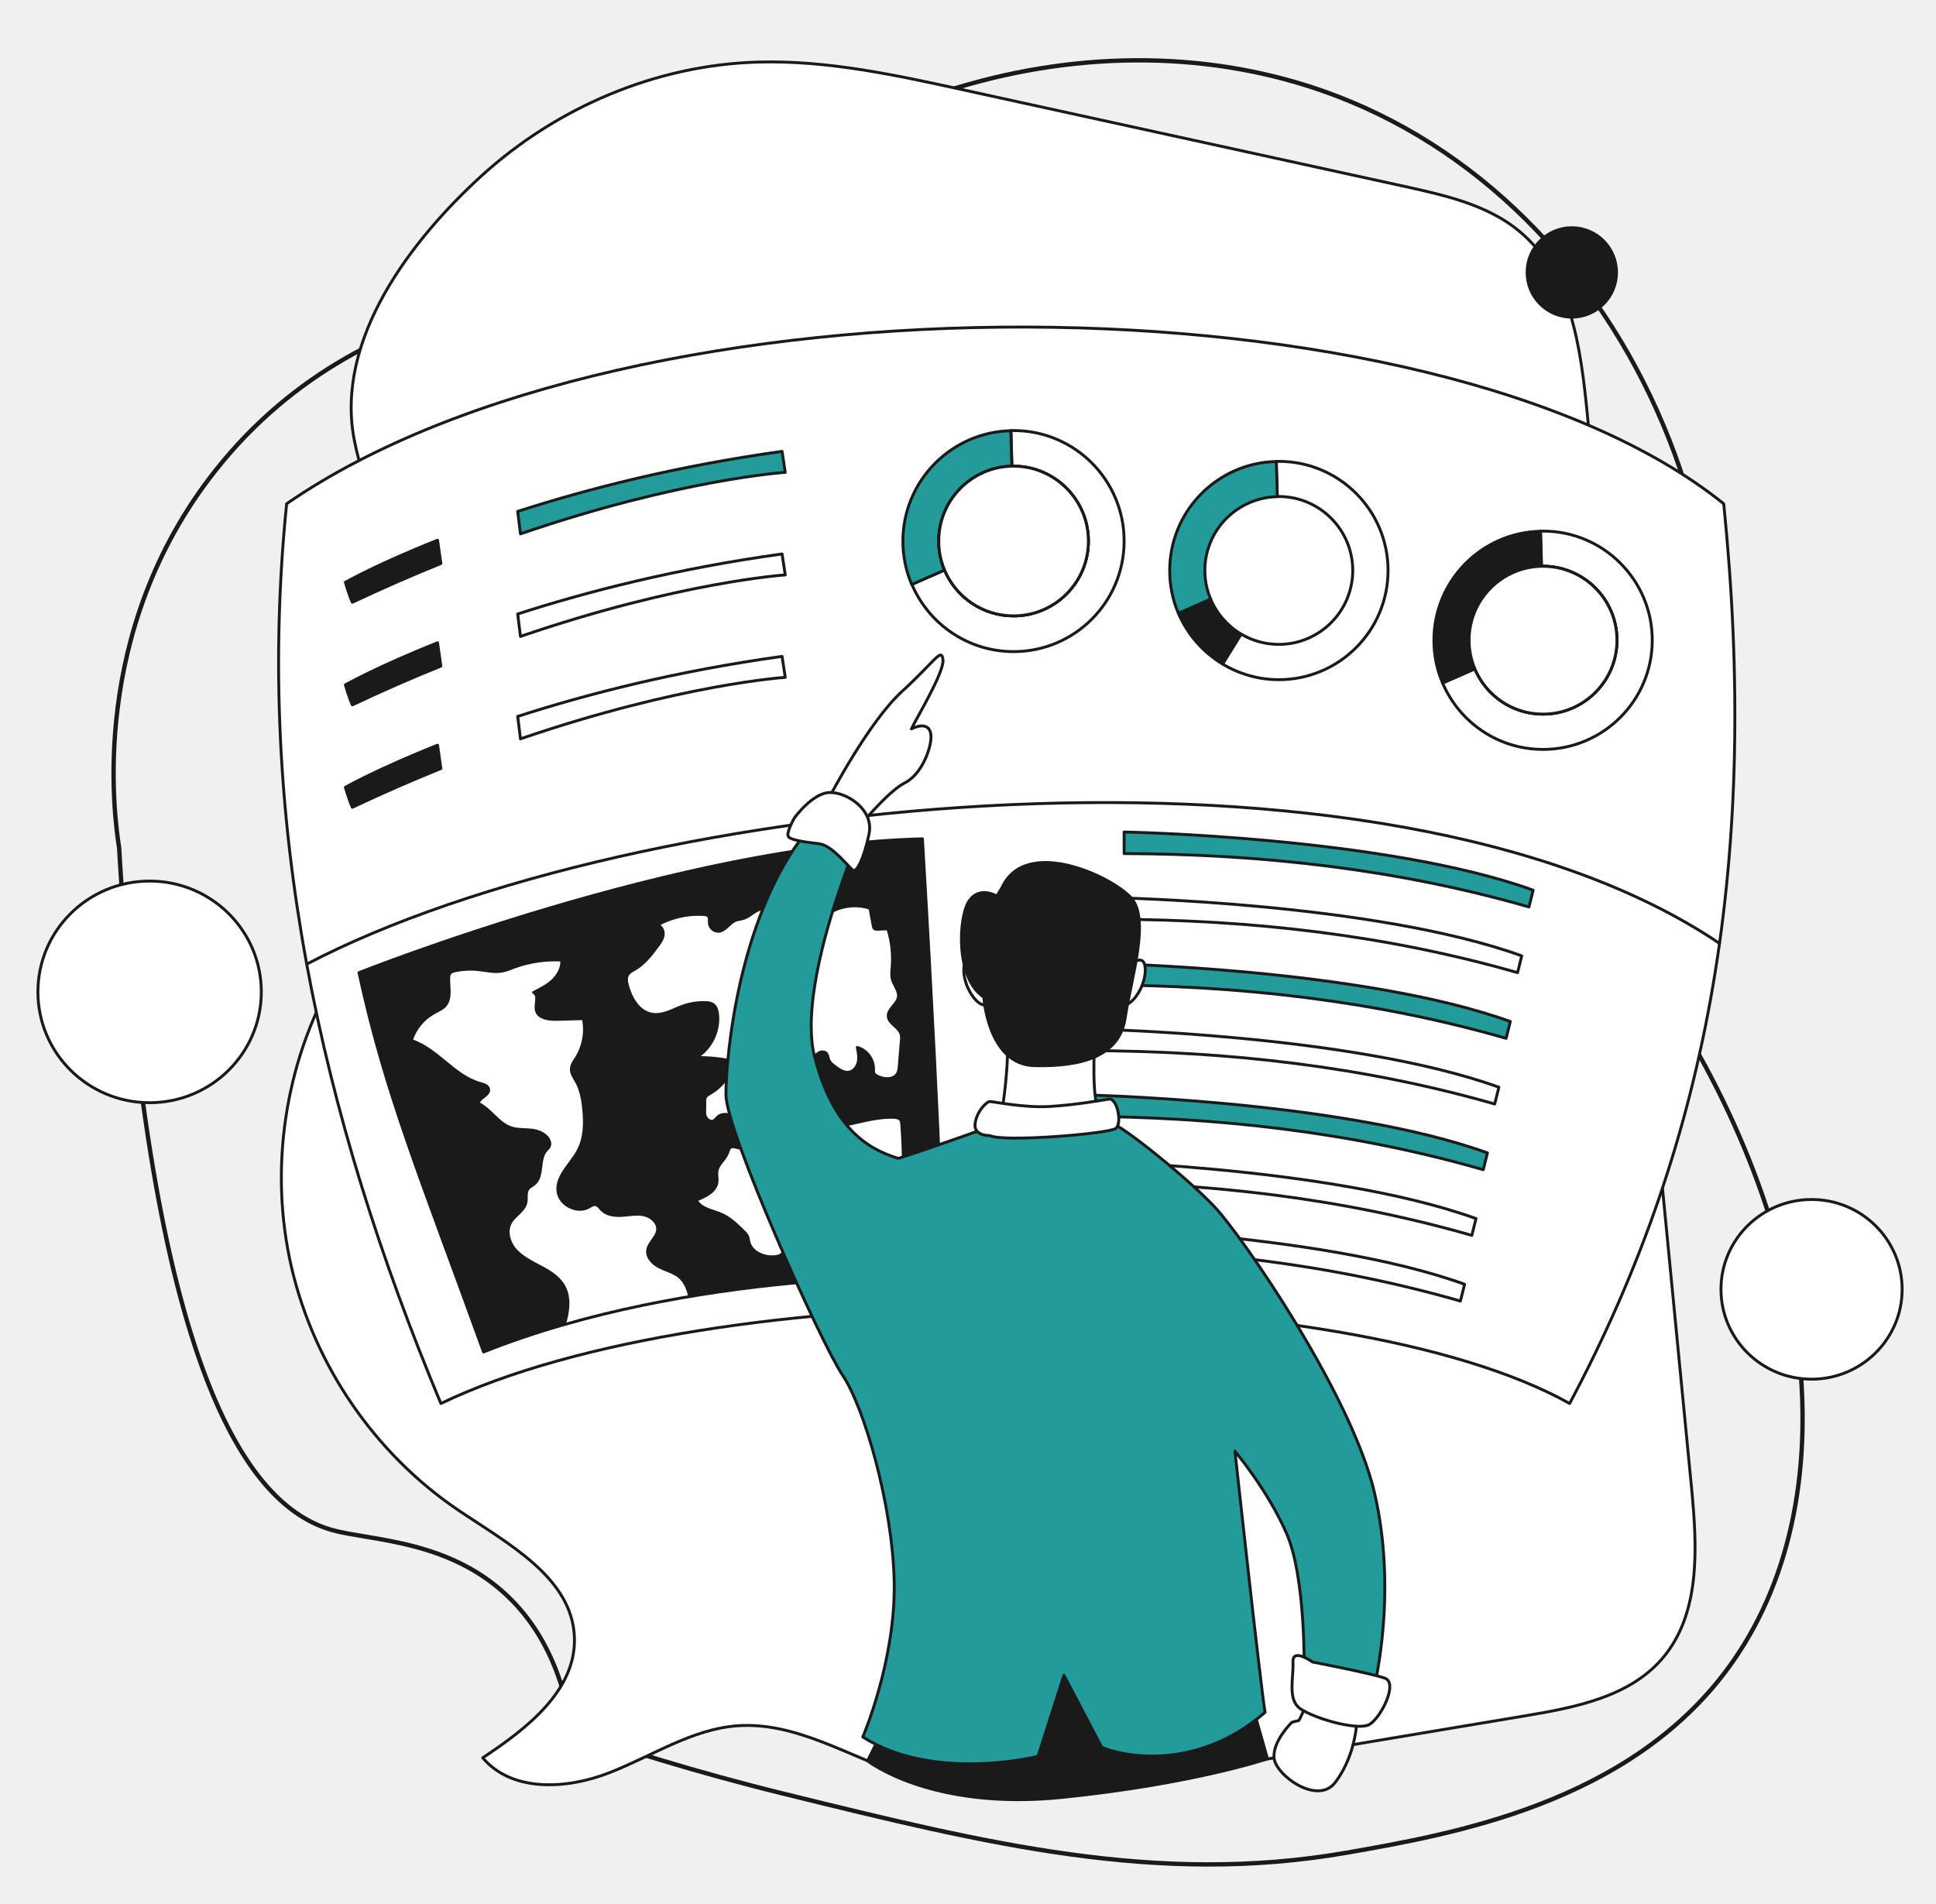
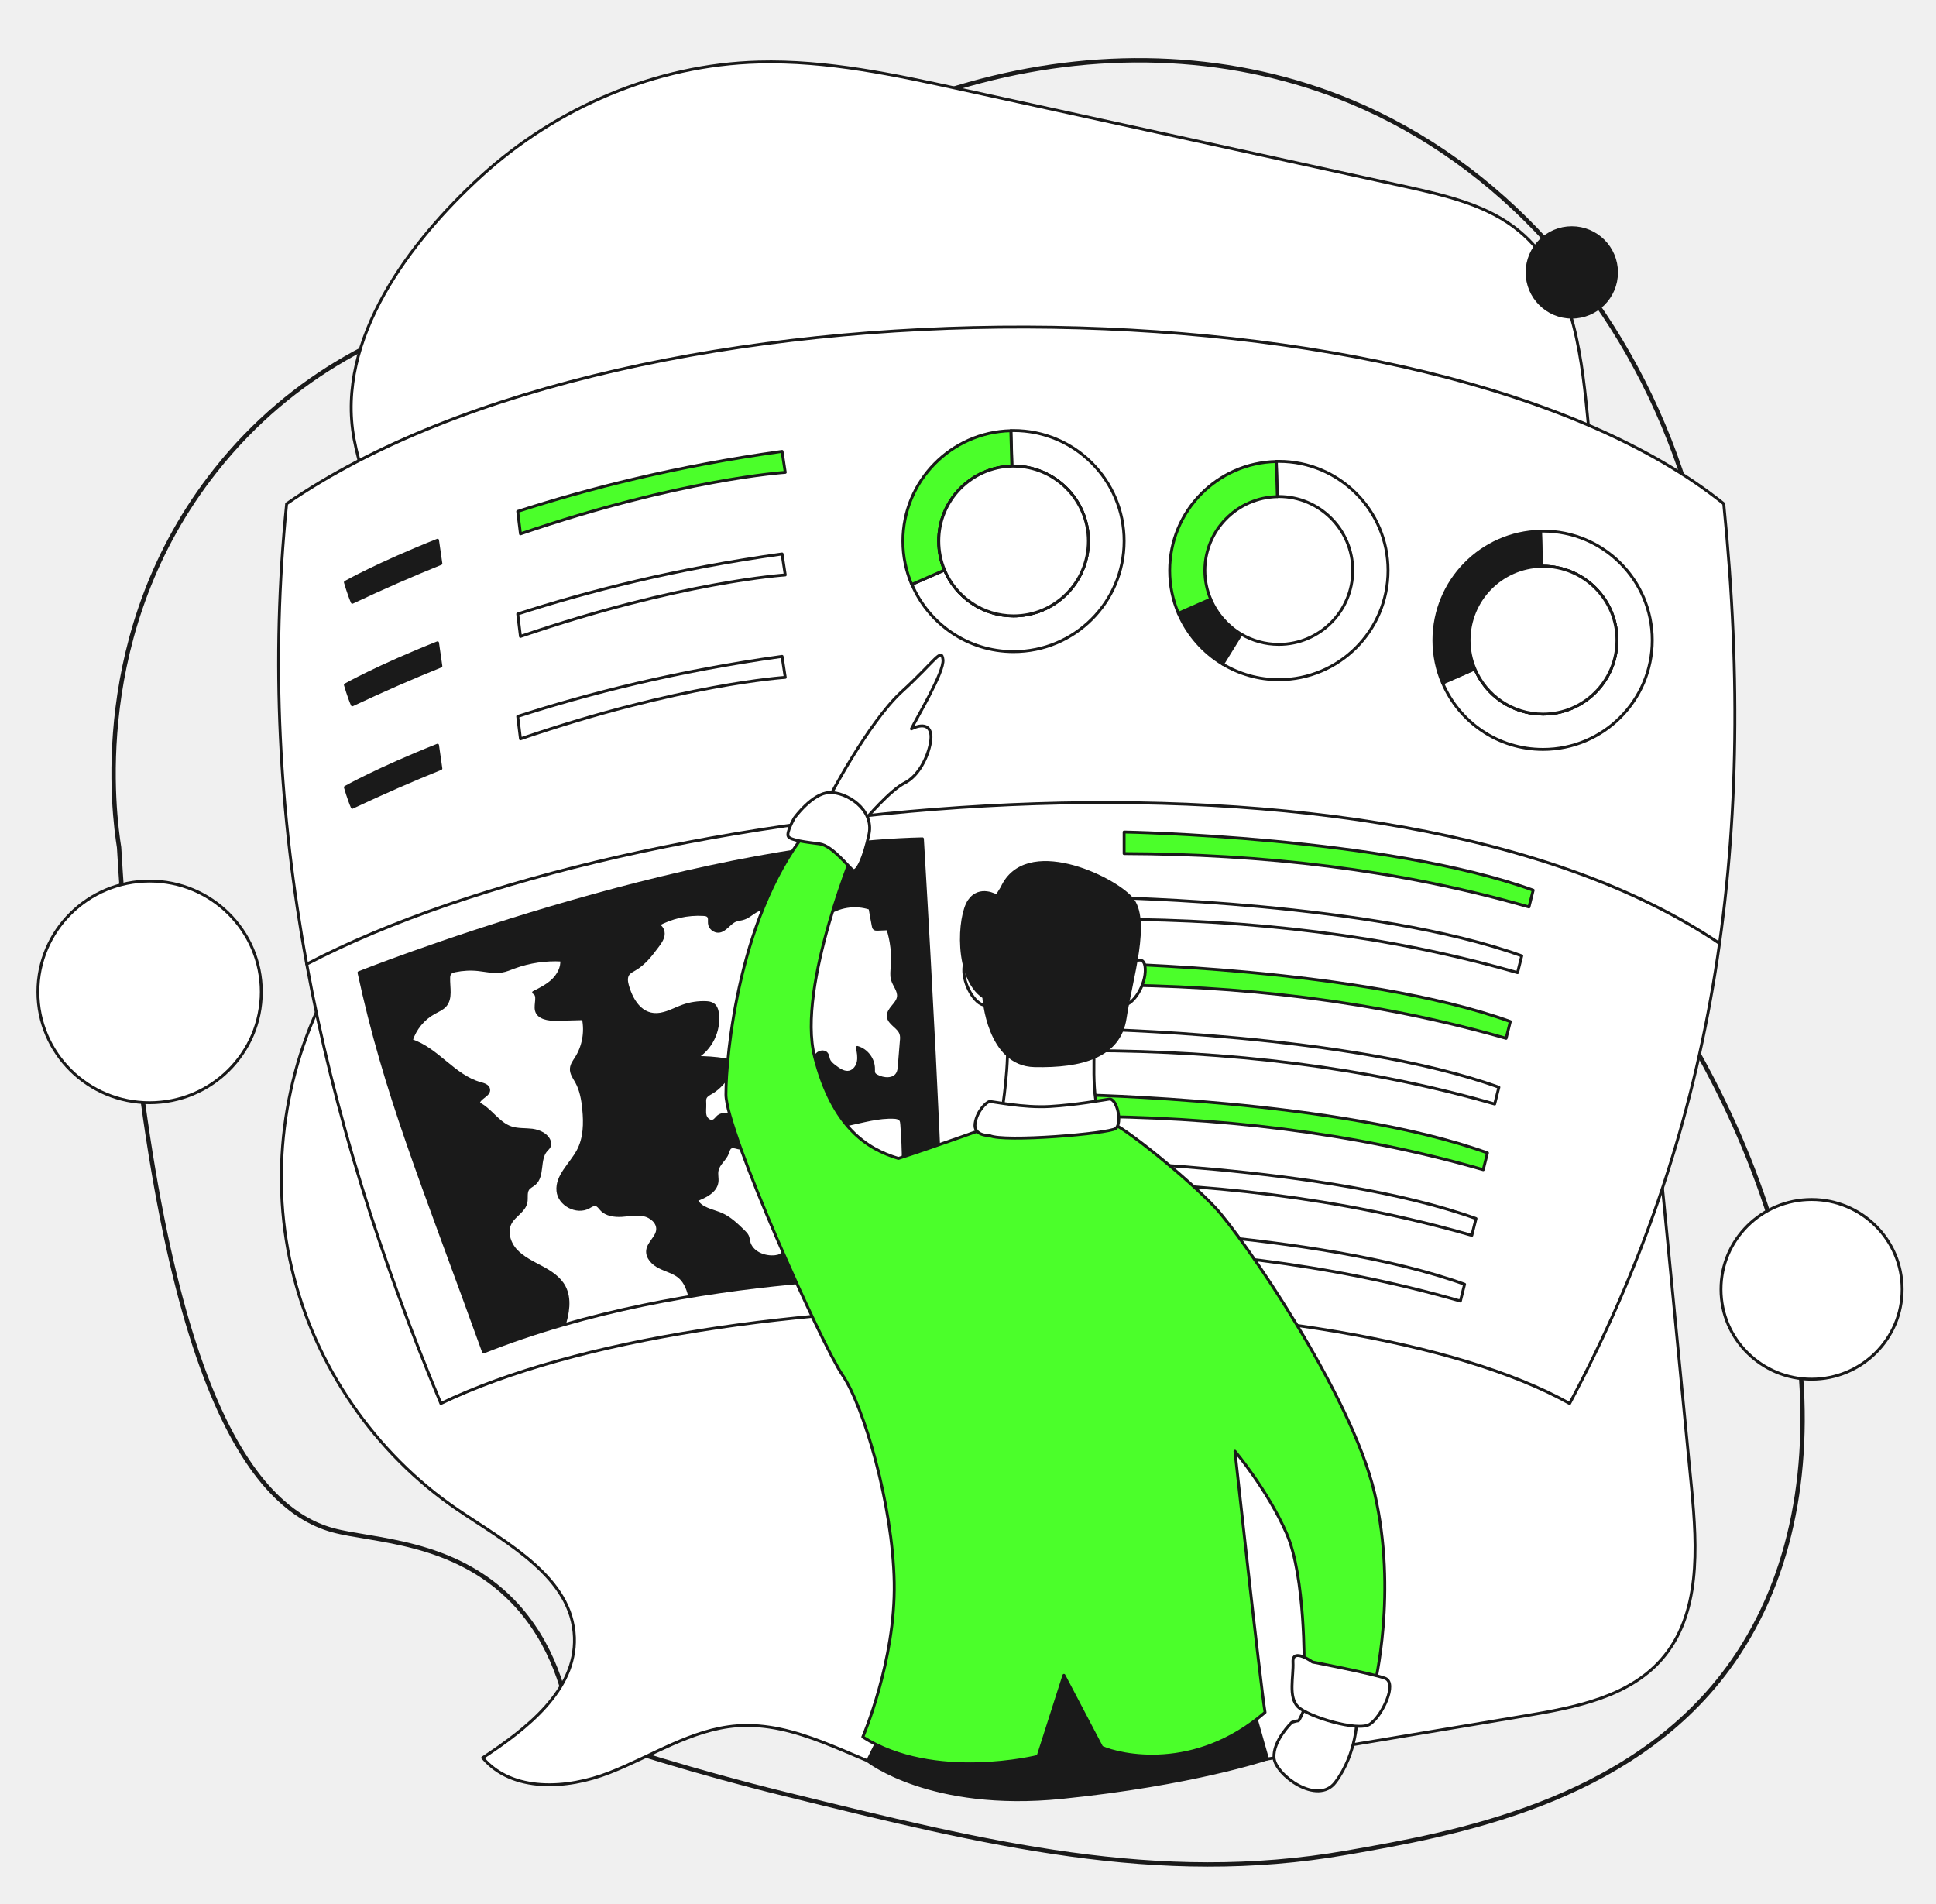
<svg xmlns="http://www.w3.org/2000/svg" xmlns:xlink="http://www.w3.org/1999/xlink" version="1.1" id="Layer_1" x="0px" y="0px" viewBox="0 0 1338 1316" style="enable-background:new 0 0 1338 1316;" xml:space="preserve">
  <style type="text/css">
	.st0{fill:none;stroke:#1A1A1A;stroke-width:3;stroke-linecap:round;stroke-linejoin:round;stroke-miterlimit:10;}
	.st1{fill:#FFFFFF;stroke:#1A1A1A;stroke-width:2;stroke-linecap:round;stroke-linejoin:round;stroke-miterlimit:10;}
- 	.st2{fill:#239b9b;stroke:#1A1A1A;stroke-width:2;stroke-linecap:round;stroke-linejoin:round;stroke-miterlimit:10;}
+ 	.st2{fill:#4bff2a;stroke:#1A1A1A;stroke-width:2;stroke-linecap:round;stroke-linejoin:round;stroke-miterlimit:10;}
	.st3{fill:#1A1A1A;stroke:#1A1A1A;stroke-width:2;stroke-linecap:round;stroke-linejoin:round;stroke-miterlimit:10;}
	
		.st4{clip-path:url(#XMLID_00000036234826005825578260000017795525428138356149_);fill:#FFFFFF;stroke:#1A1A1A;stroke-width:2;stroke-linecap:round;stroke-linejoin:round;stroke-miterlimit:10;}
</style>
  <g>
    <path class="st0" d="M82.3,585.7c21.4,359.8,87.8,455.6,147.7,472c27.4,7.5,83.3,6.6,124.5,49.2c27.8,28.8,37,65.1,40.5,89.8   c34.1,11.7,85,28,147.7,43.4c139.4,34.3,257.1,63.3,388,40.5c72.6-12.7,194.7-33.9,263.5-127.4c84.7-115.1,62.9-304.4-49.2-472   c108.8-250.2-4.9-524.9-211.4-610.9C774.9,4.1,574.3,54.9,441.4,200.6c-14.1-1.1-184.6-11.8-292.4,124.5   C60.9,436.3,78.9,564.1,82.3,585.7z" />
    <path class="st1" d="M244.7,303.4c7.1,37.8,26.2,72.1,42.5,107c16.3,34.9,30.3,72.7,26,111c-6.6,58.3-52.9,102.9-82.1,153.8   c-34.5,60.1-45.3,133.4-29.6,200.9s57.5,128.6,114.9,167.5c34.4,23.3,79.2,46.8,80.6,88.3c1.2,36.5-32.9,63-63.4,83.1   c20.3,24,58.3,21.8,87.6,10.3c29.3-11.4,56.7-30,88.1-32.4c40.9-3.1,77.9,21.7,116.9,34.3c60.8,19.6,126.6,9.2,189.6-1.3   c79.6-13.3,159.2-26.7,238.8-40c34-5.7,70.9-12.9,93.7-38.9c27.2-31,24.7-77.1,20.8-118.1c-13.8-142.3-27.6-284.5-41.4-426.8   c-10.2-105.3-20.4-210.6-30.7-315.9c-4.5-46-11.4-96.9-47-126.4c-21.7-18-50.5-24.6-78.1-30.7C869.5,106.7,767.4,84.4,665.2,62   c-46.5-10.2-93.6-20.4-141.1-19.1c-70.7,1.9-139.6,31.4-191.6,78.9C283.9,166.2,231.8,234.3,244.7,303.4z" />
    <g>
      <path class="st1" d="M1084.8,970.1c-156.9-87.9-592.5-90.3-780.1,0C221.6,771.4,176,565.9,198.1,348.2    c238.9-165,793.4-160.7,993.2,0C1215.7,590.2,1182.6,786.7,1084.8,970.1z" />
      <path class="st2" d="M540.5,312c-72.8,10.1-134.5,25.9-182.7,41.5l1.9,15.5c110.4-37.8,183-42.5,183-42.5S542.7,326.5,540.5,312z" />
      <path class="st3" d="M238.7,402.5c0,0,2.4,8.4,4.8,13.8c21.2-10,41.6-18.9,61.2-26.8l-2.3-16.1    C261.1,389.8,238.7,402.5,238.7,402.5z" />
      <path class="st1" d="M540.5,382.9c-72.8,10.1-134.5,25.9-182.7,41.5l1.9,15.5c110.4-37.8,183-42.5,183-42.5    S542.7,397.4,540.5,382.9z" />
      <path class="st3" d="M238.7,473.4c0,0,2.4,8.4,4.8,13.8c21.2-10,41.6-18.9,61.2-26.8l-2.3-16.1    C261.1,460.7,238.7,473.4,238.7,473.4z" />
      <path class="st1" d="M540.5,453.7c-72.8,10.1-134.5,25.9-182.7,41.5l1.9,15.5c110.4-37.8,183-42.5,183-42.5    S542.7,468.2,540.5,453.7z" />
      <path class="st3" d="M238.7,544.2c0,0,2.4,8.4,4.8,13.8c21.2-10,41.6-18.9,61.2-26.8l-2.3-16.1    C261.1,531.5,238.7,544.2,238.7,544.2z" />
      <path class="st1" d="M212,666.4c226.5-118.6,745.1-170.5,976.4-14.3" />
      <g>
        <path class="st1" d="M776.9,374c0,42.2-34.2,76.4-76.4,76.4c-31.6,0-58.7-19.2-70.3-46.5l22.6-9.9c7.8,18.6,26.2,31.7,47.7,31.7     c28.6,0,51.7-23.2,51.7-51.7s-23.2-51.7-51.7-51.7c-0.4,0-0.7,0-1.1,0l-0.7-24.7c0.6,0,1.2,0,1.8,0     C742.7,297.6,776.9,331.8,776.9,374z" />
        <path class="st2" d="M648.7,374c0,7.1,1.4,13.9,4,20.1l-22.6,9.9c-3.9-9.2-6.1-19.3-6.1-29.9c0-41.6,33.3-75.4,74.6-76.4     l0.7,24.7C671.3,322.9,648.7,345.8,648.7,374z" />
        <path class="st1" d="M752.2,374c0,28.6-23.2,51.7-51.7,51.7c-21.5,0-39.9-13.1-47.7-31.7c-2.6-6.2-4-12.9-4-20.1     c0-28.2,22.6-51.1,50.7-51.7c0.4,0,0.7,0,1.1,0C729,322.3,752.2,345.5,752.2,374z" />
        <path class="st1" d="M752.2,374c0,28.6-23.2,51.7-51.7,51.7c-21.5,0-39.9-13.1-47.7-31.7c-2.6-6.2-4-12.9-4-20.1     c0-28.2,22.6-51.1,50.7-51.7c0.4,0,0.7,0,1.1,0C729,322.3,752.2,345.5,752.2,374z" />
      </g>
      <g>
        <path class="st3" d="M836.7,414.1l-22.3,9.8c6.3,14.7,17.1,27,30.6,35.1l12.8-20.7C848.5,432.8,841,424.3,836.7,414.1z" />
        <path class="st1" d="M883.8,318.9c-0.6,0-1.2,0-1.8,0l0.7,24.3c0.4,0,0.7,0,1.1,0c28.2,0,51.1,22.9,51.1,51.1     s-22.9,51.1-51.1,51.1c-9.5,0-18.4-2.6-26-7.1L845,459c11.3,6.8,24.6,10.8,38.8,10.8c41.7,0,75.5-33.8,75.5-75.5     C959.3,352.7,925.5,318.9,883.8,318.9z" />
        <path class="st2" d="M832.7,394.3c0,7,1.4,13.7,4,19.8l-22.3,9.8c-3.9-9.1-6-19.1-6-29.5c0-41.1,32.8-74.5,73.7-75.4l0.7,24.3     C855,343.9,832.7,366.5,832.7,394.3z" />
      </g>
      <g>
        <path class="st1" d="M1141.9,442.5c0,41.7-33.8,75.5-75.5,75.5c-31.2,0-57.9-18.9-69.4-45.9l22.3-9.8     c7.7,18.4,25.9,31.3,47.1,31.3c28.2,0,51.1-22.9,51.1-51.1s-22.9-51.1-51.1-51.1c-0.4,0-0.7,0-1.1,0l-0.7-24.3c0.6,0,1.2,0,1.8,0     C1108.1,367.1,1141.9,400.9,1141.9,442.5z" />
        <path class="st3" d="M1015.3,442.5c0,7,1.4,13.7,4,19.8l-22.3,9.8c-3.9-9.1-6-19.1-6-29.5c0-41.1,32.8-74.5,73.7-75.4l0.7,24.3     C1037.6,392.1,1015.3,414.7,1015.3,442.5z" />
        <path class="st1" d="M1117.5,442.5c0,28.2-22.9,51.1-51.1,51.1c-21.2,0-39.4-12.9-47.1-31.3c-2.6-6.1-4-12.8-4-19.8     c0-27.8,22.3-50.5,50-51.1c0.4,0,0.7,0,1.1,0C1094.6,391.5,1117.5,414.3,1117.5,442.5z" />
        <path class="st1" d="M1117.5,442.5c0,28.2-22.9,51.1-51.1,51.1c-21.2,0-39.4-12.9-47.1-31.3c-2.6-6.1-4-12.8-4-19.8     c0-27.8,22.3-50.5,50-51.1c0.4,0,0.7,0,1.1,0C1094.6,391.5,1117.5,414.3,1117.5,442.5z" />
      </g>
      <path class="st2" d="M776.9,575.1c0,0,180.6,3.3,282.7,40.2c-2.9,11.6-2.9,11.6-2.9,11.6c-90.9-26.1-184.5-36.6-279.8-36.9V575.1z    " />
      <path class="st1" d="M769,620.5c0,0,180.6,3.3,282.7,40.2c-2.9,11.6-2.9,11.6-2.9,11.6c-90.9-26.1-184.5-36.6-279.8-36.9V620.5z" />
      <path class="st2" d="M761.1,665.9c0,0,180.6,3.3,282.7,40.2c-2.9,11.6-2.9,11.6-2.9,11.6c-90.9-26.1-184.5-36.6-279.8-36.9V665.9z    " />
      <path class="st1" d="M753.2,711.3c0,0,180.6,3.3,282.7,40.2c-2.9,11.6-2.9,11.6-2.9,11.6C942,737,848.4,726.6,753.2,726.2    L753.2,711.3z" />
      <path class="st2" d="M745.3,756.7c0,0,180.6,3.3,282.7,40.2c-2.9,11.6-2.9,11.6-2.9,11.6c-90.9-26.1-184.5-36.6-279.8-36.9    L745.3,756.7z" />
      <path class="st1" d="M737.4,802.1c0,0,180.6,3.3,282.7,40.2c-2.9,11.6-2.9,11.6-2.9,11.6c-90.9-26.1-184.5-36.6-279.8-36.9    L737.4,802.1z" />
      <path class="st1" d="M729.5,847.5c0,0,180.6,3.3,282.7,40.2c-2.9,11.6-2.9,11.6-2.9,11.6c-90.9-26.1-184.5-36.6-279.8-36.9    L729.5,847.5z" />
      <g>
        <defs>
          <path id="XMLID_7_" d="M248.1,672.3c0,0,222.9-88.7,389.4-92.5c14.2,241,14.2,302.6,14.2,302.6s-174.1-5.1-317.5,52.1      C290.8,814.4,266.2,756.1,248.1,672.3z" />
        </defs>
        <use xlink:href="#XMLID_7_" style="overflow:visible;fill:#1A1A1A;" />
        <clipPath id="XMLID_00000102515243624740619990000010625301974970509758_">
          <use xlink:href="#XMLID_7_" style="overflow:visible;" />
        </clipPath>
        <path style="clip-path:url(#XMLID_00000102515243624740619990000010625301974970509758_);fill:#FFFFFF;stroke:#1A1A1A;stroke-width:2;stroke-linecap:round;stroke-linejoin:round;stroke-miterlimit:10;" d="     M389.6,916.9c2.9-9,4.7-19.2,0.3-27.5c-3.3-6.2-9.6-10.2-15.8-13.5c-6.2-3.3-12.7-6.4-17.5-11.5c-4.8-5.2-7.2-13.2-3.8-19.3     c2.9-5.2,9.6-8.2,10.7-14.1c0.6-3-0.4-6.5,1.3-9.1c1.1-1.6,3.1-2.4,4.6-3.7c6.3-5.4,2.5-16.8,8-23.1c0.9-1,2-1.9,2.4-3.2     c0.3-0.9,0.2-2-0.1-2.9c-1.5-4.7-6.9-7.1-11.8-7.8c-4.9-0.6-10.1-0.1-14.8-1.7c-8.9-3-14-12.7-22.5-16.8c0.5-4.2,7.8-5.6,7.1-9.8     c-0.4-2.5-3.4-3.3-5.8-4c-18.2-5-29.7-23.9-47.7-29.7c2.6-8.1,8.3-15.1,15.8-19.2c2.7-1.5,5.7-2.7,7.7-5c4.3-5,2.2-12.5,2.4-19.1     c0-1.1,0.2-2.3,0.9-3.2c0.8-1,2.2-1.4,3.5-1.7c5.3-1.1,10.8-1.4,16.2-0.8c5.3,0.6,10.6,1.9,15.8,1.1c3.2-0.5,6.1-1.8,9.1-2.9     c10.4-3.8,21.6-5.4,32.6-4.8c0.5,5.2-2.3,10.3-6.1,14c-3.8,3.6-8.6,6-13.3,8.4c4,1.9,0.9,8,1.9,12.3c1.2,5.4,8.4,6.4,13.9,6.3     c6.2-0.2,12.4-0.3,18.6-0.5c1.9,9.3,0.1,19.3-5,27.3c-1.4,2.2-3.1,4.4-3.3,7.1c-0.3,3.4,1.9,6.3,3.6,9.3     c3.1,5.7,4.3,12.3,4.9,18.8c1,9.8,0.8,20.2-3.9,28.9c-5,9.3-14.9,17.2-13.9,27.7c0.9,9.4,12.9,15.7,21.2,11.2     c1.6-0.9,3.3-2.1,5.1-1.7c1.6,0.4,2.6,2,3.7,3.2c3.4,3.8,9.1,4.5,14.2,4.2s10.2-1.5,15.2-0.4s9.9,5.2,9.5,10.3     c-0.4,5.3-6.2,8.9-6.9,14.2c-0.6,5,3.7,9.4,8.3,11.6c4.5,2.3,9.7,3.5,13.6,6.7c4.5,3.8,6.5,9.8,7.6,15.7c0.3,1.6,0.5,3.3-0.2,4.7     c-1.1,2.2-3.8,2.9-6.2,3.3c-12.5,2.5-24.8,6.4-36.5,11.5c-1.6,0.7-3.3,1.6-4.1,3.1c-0.7,1.5-0.4,3.2-0.6,4.8     c-0.7,5.4-6.7,8.2-12,9.6c-7.6,2-15.5,3.1-23.4,3.3c-5.2,0.1-9,6.7-10.3-0.3C383,931.8,387.7,922.9,389.6,916.9z" />
        <path style="clip-path:url(#XMLID_00000102515243624740619990000010625301974970509758_);fill:#FFFFFF;stroke:#1A1A1A;stroke-width:2;stroke-linecap:round;stroke-linejoin:round;stroke-miterlimit:10;" d="     M433.6,681.1c-0.7-2.5-1.1-5.5,0.4-7.7c1.1-1.6,3-2.5,4.7-3.5c6.4-3.7,11-9.6,15.4-15.5c1.8-2.4,3.7-4.9,4.2-7.9     s-1.1-6.5-4.1-7.1c9.7-5.4,21-8,32.1-7.3c1.2,0.1,2.4,0.2,3.2,1.1c1.2,1.3,0.6,3.3,0.8,5c0.2,3.1,3.3,5.7,6.4,5.5     c4.6-0.4,7.2-5.7,11.5-7.5c1.9-0.8,4-0.8,5.9-1.5c4.9-1.6,8.7-6.9,13.8-6.5c2.9,0.2,5.3,2.2,7.5,4.1c6.4,5.6,14.5,11.4,22.7,9     c4.9-1.4,8.5-5.6,12.6-8.6c8.6-6.5,20.4-8.3,30.6-4.9c0.7,4,1.4,8.1,2.2,12.1c0.1,0.7,0.3,1.6,0.9,2c0.5,0.4,1.3,0.4,1.9,0.4     c2.4-0.1,4.9-0.2,7.3-0.3c2.7,8.4,3.7,17.4,3,26.2c-0.2,2.9-0.6,5.8,0.1,8.6c1.1,4.3,4.9,8,4.2,12.4c-0.8,5-7.3,8.2-7,13.3     c0.4,5,7.1,7.2,8.7,11.9c0.6,1.7,0.5,3.6,0.3,5.3c-0.5,5.7-0.9,11.4-1.4,17.1c-0.1,1.7-0.3,3.5-1.1,5c-2.5,4.9-9.8,4.5-14.6,1.8     c-0.7-0.4-1.3-0.8-1.7-1.5c-0.5-0.9-0.4-2.1-0.4-3.2c0.1-6.7-4.7-13.1-11.2-14.9c0.7,3.2,1.3,6.6,0.7,9.8s-2.8,6.4-6,7.2     c-3.7,0.9-7.3-1.6-10.3-3.9c-1.7-1.3-3.5-2.7-4.2-4.7c-0.5-1.3-0.5-2.9-1.4-4c-1.8-2.4-5.9-1.3-7.4,1.3c-1.4,2.6-1,5.8-0.5,8.7     c0.5,3,1,6,1.5,9c0.3,1.7,0.5,3.6-0.4,5c-0.7,1.1-1.9,1.7-3.2,2.1c-4.2,1.3-9,0.4-12.3-2.4c-3.4-2.8-5.1-7.4-4.3-11.7     c-6.6-1.3-13.9,0.9-18.7,5.7c-4.8,4.8-7,12-5.7,18.6c-2.7,0.3-5.4,0.6-8,0.9c0.5,3.1-3.5,5-6.6,4.9c-3.1-0.1-6.7-0.8-9.1,1.1     c-1.3,1-2.1,2.6-3.6,3.2c-2.4,1-5.1-1.3-5.7-3.8s-0.1-5.2-0.2-7.8c0-1.6-0.3-3.2,0.4-4.6c0.8-1.6,2.6-2.5,4.2-3.4     c5.3-3.1,9.2-8,13-12.9c1.4-1.9,3-4.2,2.2-6.4c-0.8-2.3-3.7-3.1-6.2-3.5c-6.5-1-13.1-1.5-19.6-1.4c10.2-6.1,16.2-18.4,14.8-30.2     c-0.3-2.4-1-5.1-3.1-6.5c-1.4-1-3.2-1.2-4.9-1.3c-5.4-0.2-10.8,0.6-15.9,2.4c-4.3,1.5-8.4,3.8-12.9,5     C445,704.5,437,693.4,433.6,681.1z" />
        <path style="clip-path:url(#XMLID_00000102515243624740619990000010625301974970509758_);fill:#FFFFFF;stroke:#1A1A1A;stroke-width:2;stroke-linecap:round;stroke-linejoin:round;stroke-miterlimit:10;" d="     M510,793.3c-1.7-0.4-3.7-1.2-5.2-0.2c-1.2,0.8-1.5,2.5-2,3.8c-1.6,4.5-6.3,7.4-7.2,12.1c-0.6,2.7,0.3,5.5-0.1,8.1     c-0.9,6.5-8.1,10-14.3,12.3c2.9,6.2,11,7.2,17.3,9.9c6,2.6,10.9,7.4,15.6,12c0.9,0.9,1.8,1.8,2.4,3c0.6,1.2,0.7,2.6,1,4     c1.8,7.5,10.8,11.2,18.4,10.3c1.3-0.2,2.5-0.4,3.6-1.1c1.9-1.2,2.7-3.5,4.3-5.1c2.9-3.1,7.7-3.3,12-3.2c5.7,0,11.5,0.1,17.2,0.1     c2.9,0,5.9,0.1,8.5,1.2s5,3.6,5,6.5c5-1.5,9.8-3.3,14.5-5.5c1.5-0.7,3-1.4,4.1-2.6c0.9-1,1.4-2.3,1.9-3.5     c2.3-6.1,3.5-12.8,3.3-19.3c-0.1-2.6-0.3-5.3,1-7.5c1.5-2.4,4.4-3.5,6.7-5.2c5.6-4.3,6.3-12.4,6.3-19.5c0-9-0.4-18-1.1-26.9     c-0.1-1.1-0.2-2.2-0.8-3c-1-1.3-2.8-1.6-4.4-1.7c-10.8-0.5-21.4,2.7-32,4.9c-14.4,2.9-28.7,2-43,3.9     C531.3,782.6,522.3,796.3,510,793.3z" />
        <use xlink:href="#XMLID_7_" style="overflow:visible;fill:none;stroke:#1A1A1A;stroke-width:2;stroke-linecap:round;stroke-linejoin:round;stroke-miterlimit:10;" />
      </g>
    </g>
    <g>
      <path class="st3" d="M616.9,1182.1l-17.3,35c0,0,43.5,34.5,134.2,25.3s142.2-26.7,142.2-26.7l-13.3-46.9l-74.3-37.8L616.9,1182.1z    " />
      <path class="st2" d="M596.3,1200.6c0,0,22.7-52.7,21.7-106.8c-1-54-21.2-122.1-35.7-143.3c-14.5-21.2-80.6-168.4-80.6-194    s8.7-128.4,60.3-187.2c23.2,3.4,30.4,13,30.4,13s-42,99.4-29.4,148.2c12.5,48.7,36.2,63.7,57.9,70.2c22-7,69.5-24.1,69.5-24.1    s69.2-2.2,77.2-0.5c8,1.7,53.6,38.6,72.1,58.4c18.6,19.8,94.3,129.1,110.3,197.6c15.9,68.5,0,132.7,0,132.7l-48.7-12.1    c0,0,1-62.7-12.1-92.7c-13-29.9-35.7-56.9-35.7-56.9s17.4,159.7,20.8,180.5c-48.5,42-100.3,29.8-112.9,24.1    c-26.1-49.7-26.1-49.7-26.1-49.7l-17.9,56C717.4,1214,645.5,1232.1,596.3,1200.6z" />
      <path class="st1" d="M692.5,767.9c0,0,5.6-33.7,3.3-54.8c28.2,3.3,61.2-2,61.2-2s-3.1,40.9,1.6,55    C727.6,770.2,692.5,767.9,692.5,767.9z" />
      <path class="st1" d="M683.9,784.9c0,0-11.2,0.4-10-8.3c1.2-8.7,8-15,10-15.2s23.3,4.5,41.6,3.4c18.3-1.1,35.7-4.3,41.1-5.1    c5.4-0.7,9.2,16.6,4.5,20.3C766.4,783.6,693.6,789.7,683.9,784.9z" />
      <path class="st1" d="M572.7,552c0,0,27.2-52.5,50.5-73.9c23.3-21.3,27.4-30.7,28.5-22.2c1.1,8.5-18.5,40.8-21.8,47.9    c9.9-4.8,14.9-0.9,13.2,9.2c-1.7,10.1-8.2,23.4-17.9,28.2c-9.7,4.8-26.5,24.3-27.8,26C596,569,572.7,552,572.7,552z" />
      <path class="st1" d="M549,565.4c0,0,12.3-17.1,24.1-17.6c11.8-0.5,31.1,11.6,27.5,28.7c-3.6,17.1-8.4,26.3-10.9,25.1    c-2.4-1.2-14.2-17.1-23.2-18.3s-20-2.4-21.7-5.1C543.2,575.5,549,565.4,549,565.4z" />
      <path class="st1" d="M781.6,666.4c0,0,9.4-8.1,9.9,3.2c0.5,11.3-8.2,24.6-14.5,25.1C770.7,695.2,781.6,666.4,781.6,666.4z" />
      <path class="st1" d="M675.7,666.4c0,0-9.2-8.1-9.6,3.2c-0.5,11.3,8,24.6,14.1,25.1C686.3,695.2,675.7,666.4,675.7,666.4z" />
      <path class="st3" d="M679.9,689.2c0,0,2.9,46.7,35.1,47.4s58.6-6.2,62.6-32.9c4-26.8,17.4-68,4.3-82.9    c-13-14.8-73.1-43.1-89.4-7.2c-2.1,3.3-3.6,5.8-3.6,5.8s-11.8-7.3-19.1,3.3C662.5,633.3,660,676.1,679.9,689.2z" />
      <path class="st1" d="M937.9,1186.5c0,0,0.3,25.1-15,45.4c-12.3,16.4-41.5-5.1-42.4-16.9c-0.9-11.8,12.3-24.5,12.3-24.5    s3.4-1.1,4.5-1.1c1.1,0,6.9-15.2,6.9-15.2L937.9,1186.5z" />
      <path class="st1" d="M907.1,1148.8c0,0-14-10.1-13.5,0c0.5,10.1-3.4,24.1,3.4,30.9s41.5,17.4,49.7,12.1    c8.2-5.3,19.5-28.5,10.5-31.8S907.1,1148.8,907.1,1148.8z" />
    </g>
    <ellipse class="st1" cx="103.4" cy="685.6" rx="77.2" ry="76.6" />
    <ellipse class="st1" cx="1252" cy="891.2" rx="62.6" ry="62.1" />
    <circle class="st3" cx="1086.3" cy="188.3" r="30.9" />
  </g>
</svg>
